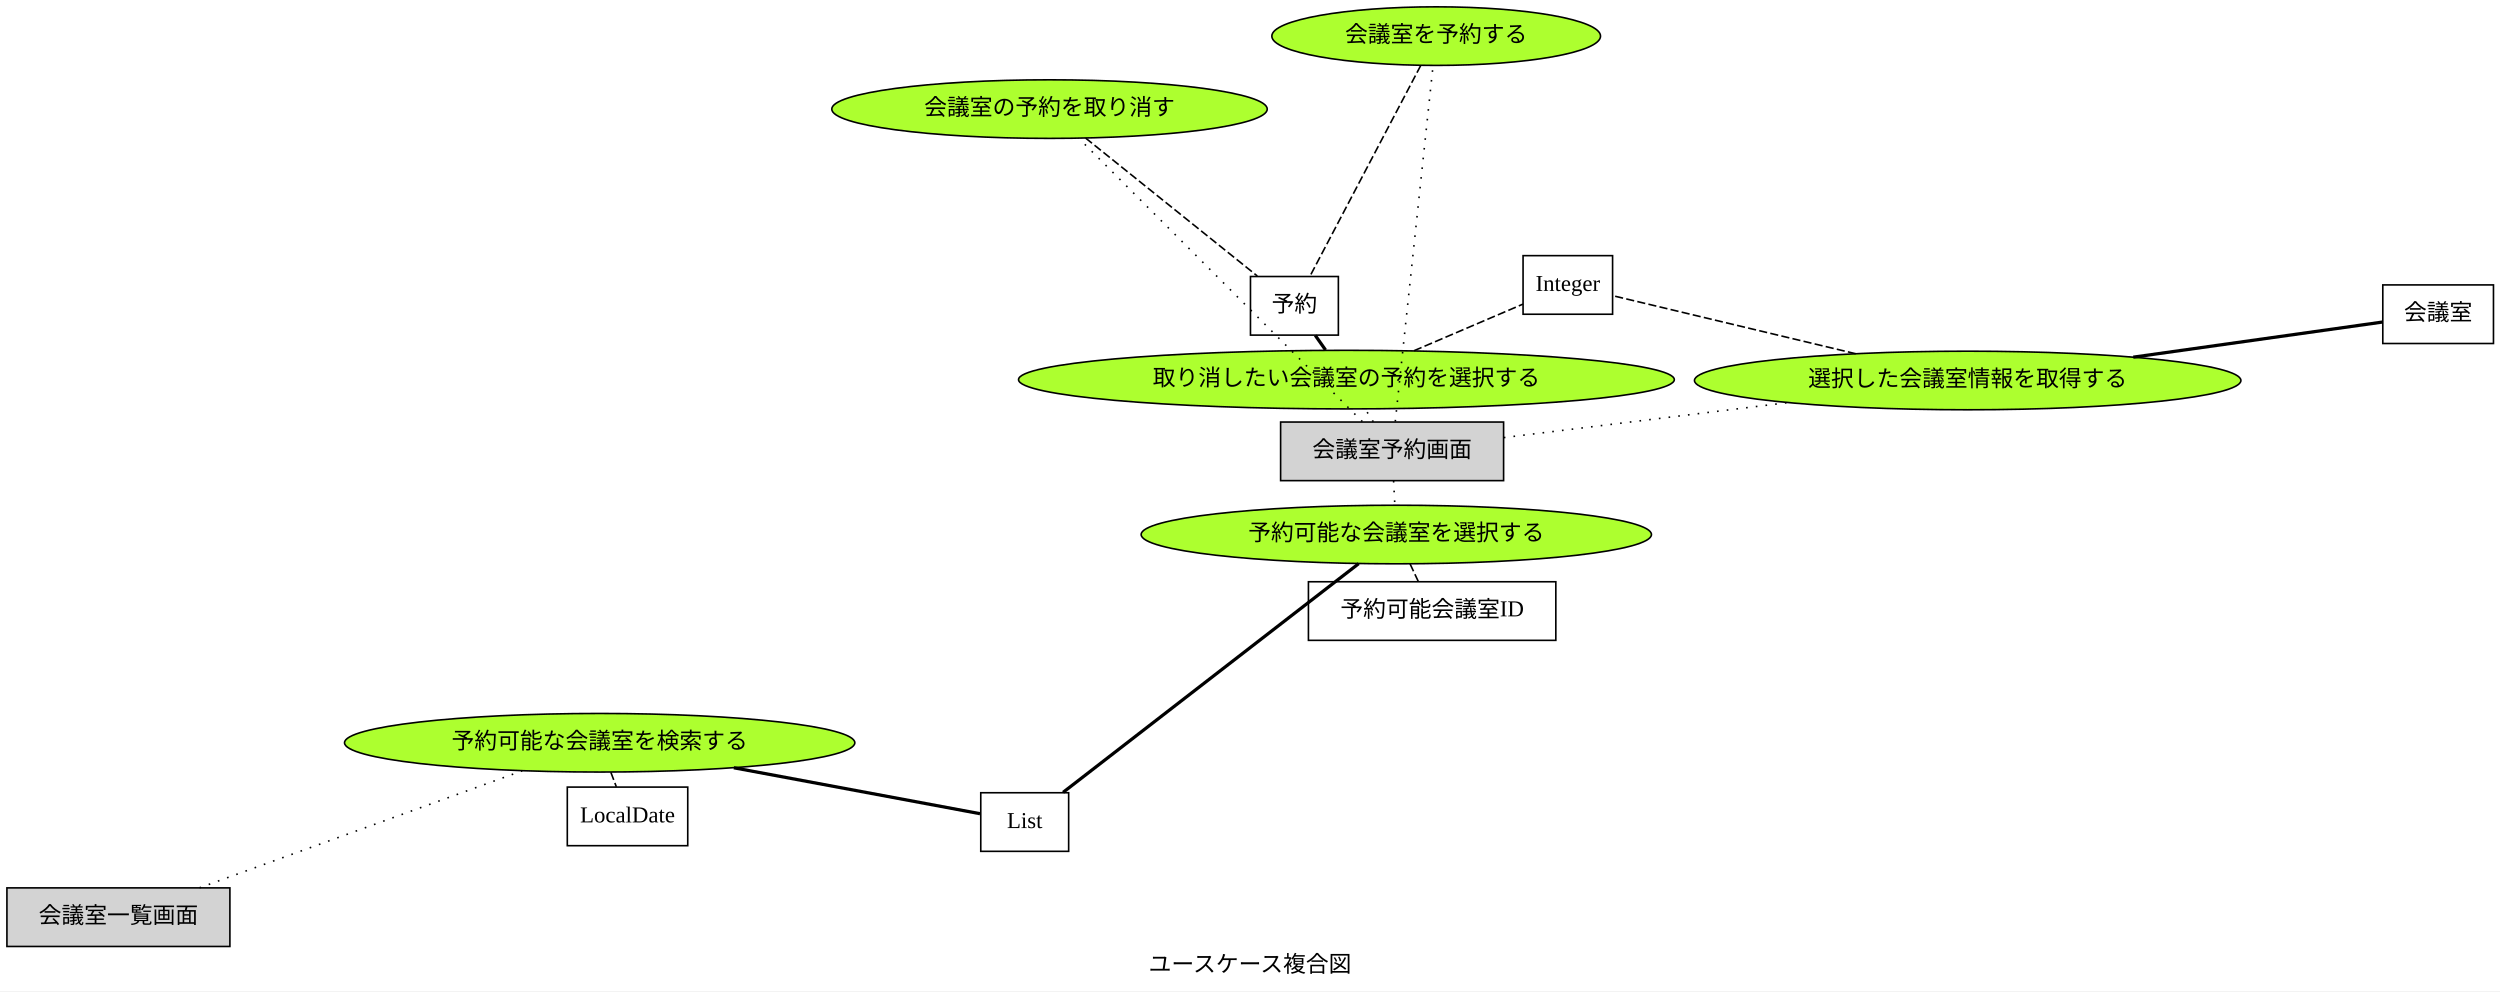
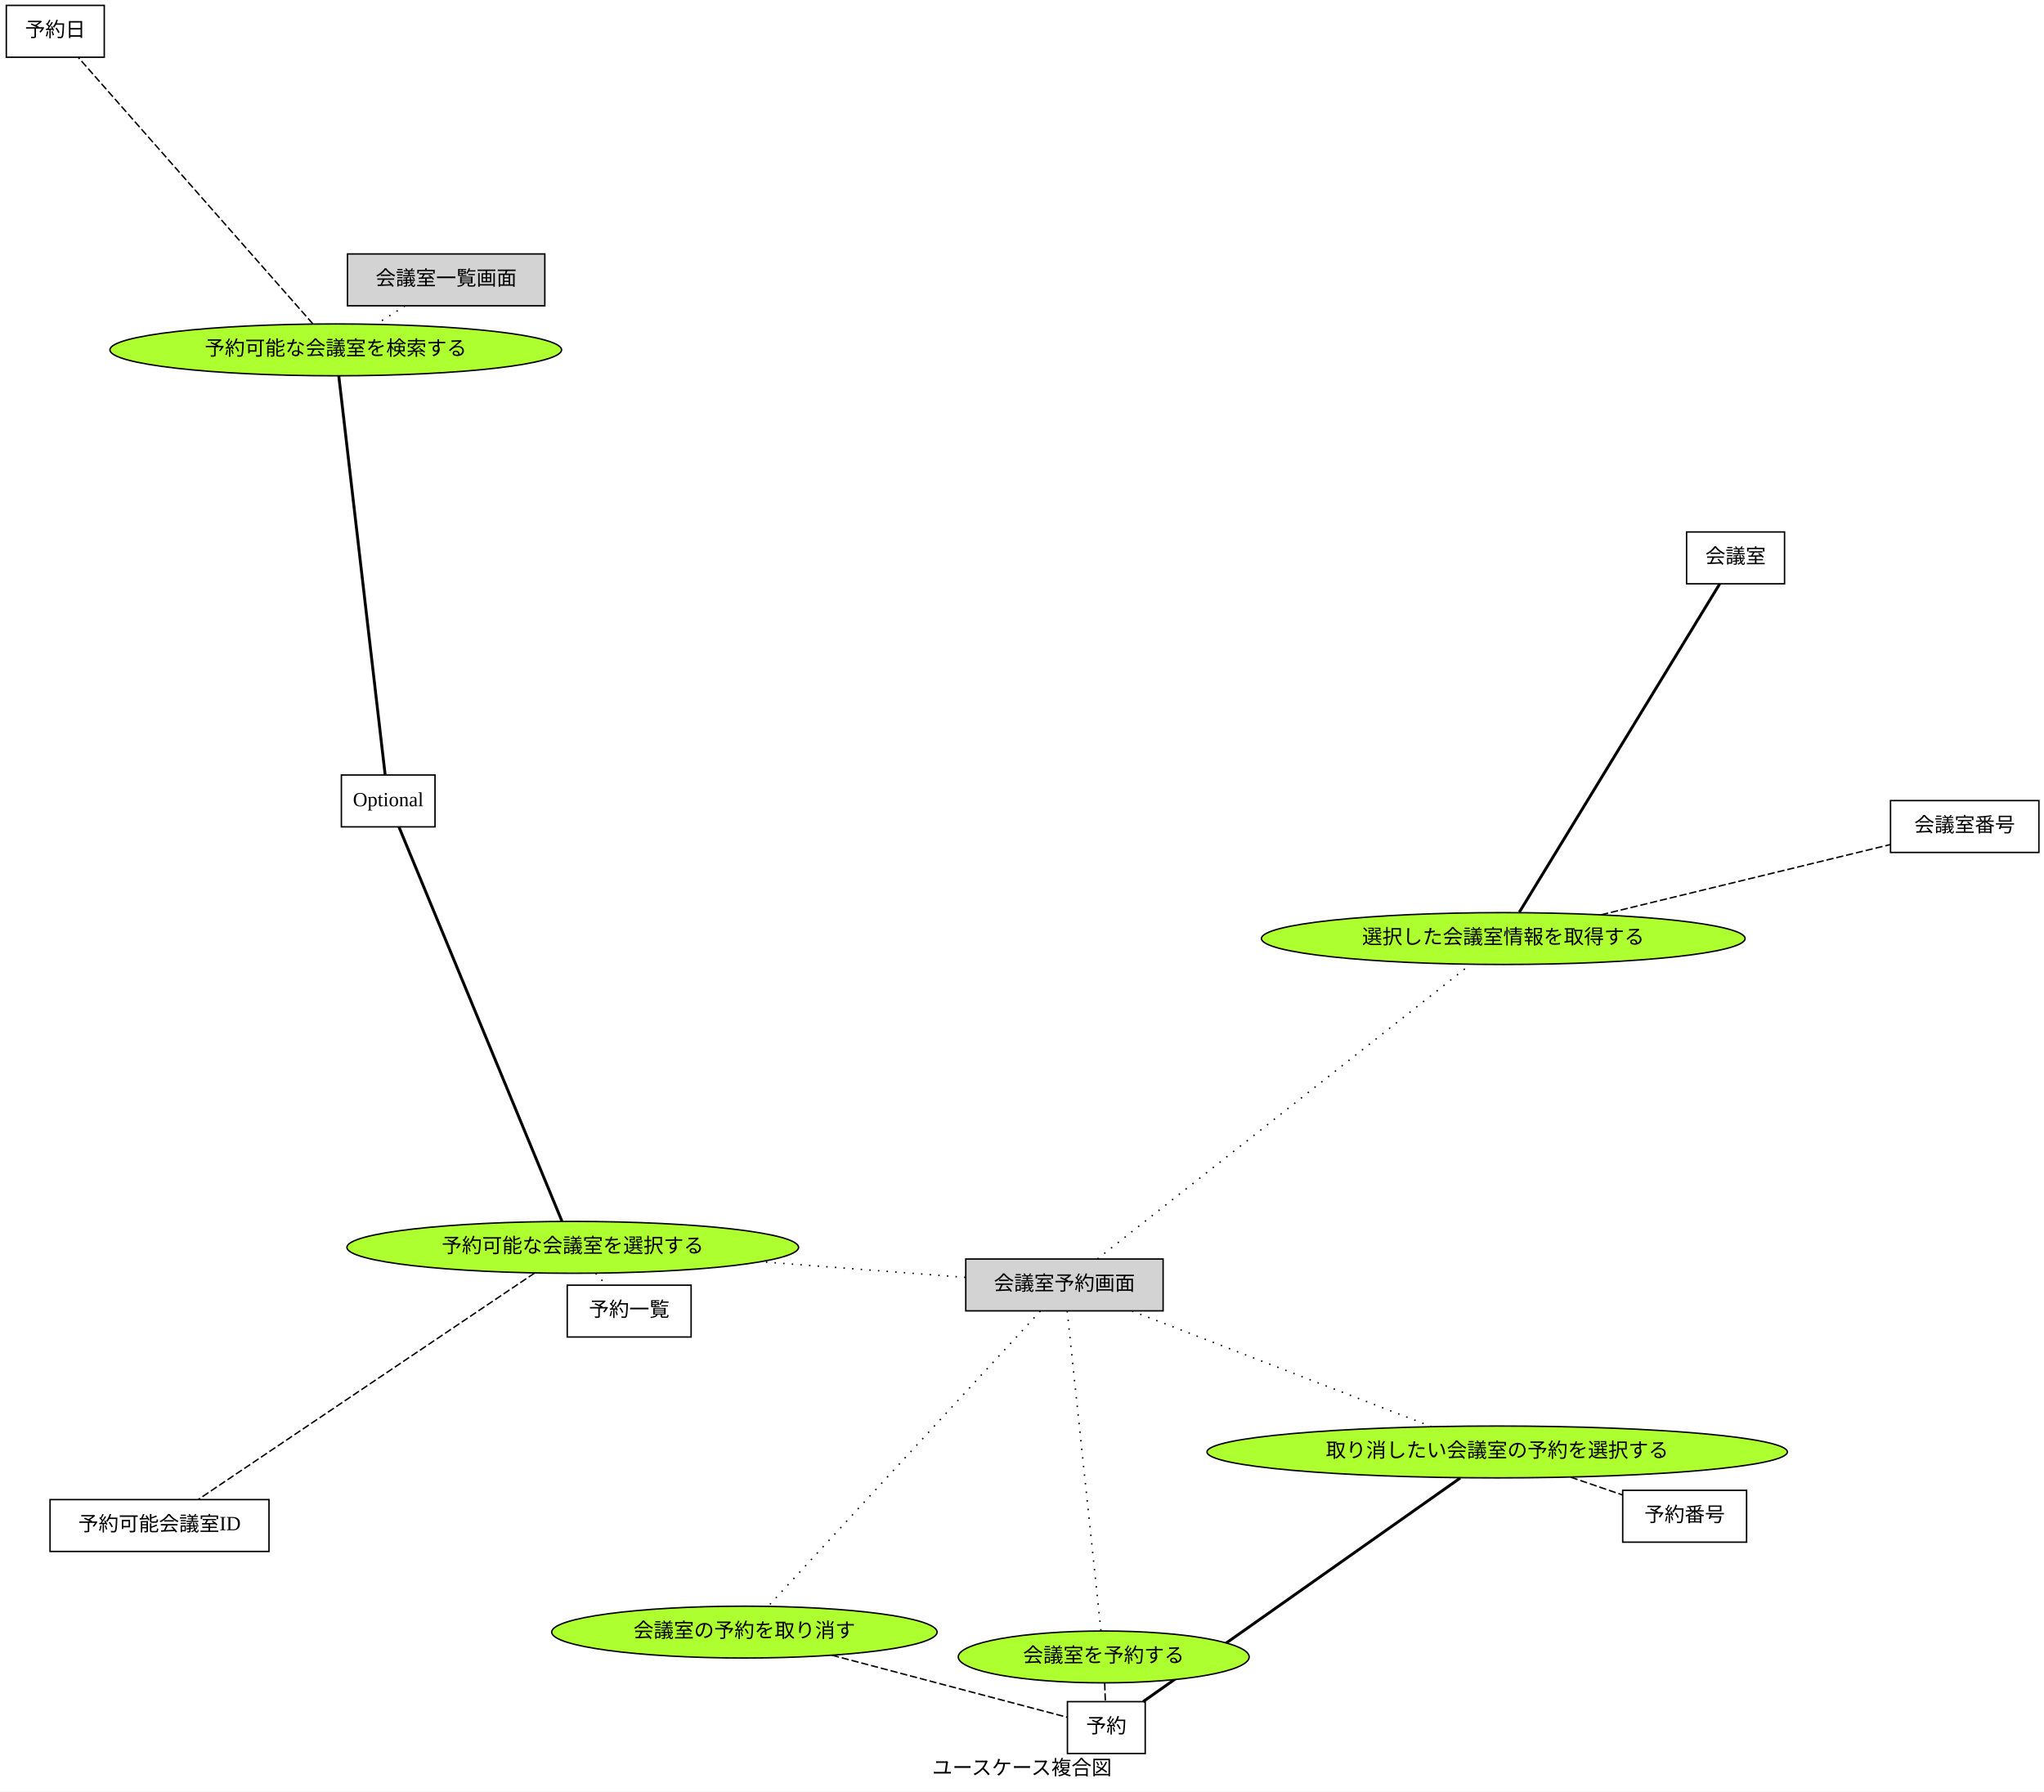
- <svg xmlns="http://www.w3.org/2000/svg" xmlns:xlink="http://www.w3.org/1999/xlink" width="1536pt" height="609pt" viewBox="0.00 0.00 1536.00 609.00">
-   <g id="graph0" class="graph" transform="scale(1 1) rotate(0) translate(4 582)">
-     <polygon fill="white" stroke="transparent" points="-4,27 -4,-582 1532,-582 1532,27 -4,27" />
-     <text text-anchor="middle" x="764" y="15.2" font-family="Times New Roman,serif" font-size="14.00">ユースケース複合図
+ <svg xmlns="http://www.w3.org/2000/svg" xmlns:xlink="http://www.w3.org/1999/xlink" width="1419pt" height="1244pt" viewBox="0.00 0.00 1419.00 1244.00">
+   <g id="graph0" class="graph" transform="scale(1 1) rotate(0) translate(4 1217)">
+     <polygon fill="white" stroke="transparent" points="-4,27 -4,-1217 1415,-1217 1415,27 -4,27" />
+     <text text-anchor="middle" x="705.5" y="15.2" font-family="Times New Roman,serif" font-size="14.00">ユースケース複合図
        </text>
    <g id="node1" class="node">
      <g id="a_node1">
        <a xlink:href="https://github.com/k2works/application_programing_excercise_2022/tree/take13/src/main/java/mrs/application/scenario/MeetingRoomReservationScenario.java" xlink:title="MeetingRoomReservationScenario.cancel(Reservation)">
-           <ellipse fill="greenyellow" stroke="black" cx="640.82" cy="-514.97" rx="133.78" ry="18" />
-           <text text-anchor="middle" x="640.82" y="-511.27" font-family="Times New Roman,serif" font-size="14.00">会議室の予約を取り消す
+           <ellipse fill="greenyellow" stroke="black" cx="512.78" cy="-83.84" rx="133.78" ry="18" />
+           <text text-anchor="middle" x="512.78" y="-80.14" font-family="Times New Roman,serif" font-size="14.00">会議室の予約を取り消す
                    </text>
        </a>
      </g>
    </g>
    <g id="node2" class="node">
      <g id="a_node2">
        <a xlink:title="Reservation">
-           <polygon fill="none" stroke="black" points="818.29,-412.11 764.29,-412.11 764.29,-376.11 818.29,-376.11 818.29,-412.11" />
-           <text text-anchor="middle" x="791.29" y="-390.41" font-family="Times New Roman,serif" font-size="14.00">予約
+           <polygon fill="none" stroke="black" points="791.04,-35.55 737.04,-35.55 737.04,0.45 791.04,0.45 791.04,-35.55" />
+           <text text-anchor="middle" x="764.04" y="-13.85" font-family="Times New Roman,serif" font-size="14.00">予約
                    </text>
        </a>
      </g>
    </g>
    <g id="edge1" class="edge">
-       <path fill="none" stroke="black" stroke-dasharray="5,2" d="M663.02,-497.14C691.31,-474.42 739.94,-435.36 768.5,-412.42" />
+       <path fill="none" stroke="black" stroke-dasharray="5,2" d="M573.61,-67.79C625.6,-54.07 697.99,-34.98 736.83,-24.73" />
    </g>
    <g id="node7" class="node">
      <g id="a_node7">
-         <a xlink:href="https://github.com/k2works/application_programing_excercise_2022/tree/take13/src/main/java/mrs/application/scenario/MeetingRoomReservationScenario.java" xlink:title="MeetingRoomReservationScenario.findOne(Integer)">
-           <ellipse fill="greenyellow" stroke="black" cx="823.24" cy="-348.76" rx="201.46" ry="18" />
-           <text text-anchor="middle" x="823.24" y="-345.06" font-family="Times New Roman,serif" font-size="14.00">取り消したい会議室の予約を選択する
+         <a xlink:href="https://github.com/k2works/application_programing_excercise_2022/tree/take13/src/main/java/mrs/application/scenario/MeetingRoomReservationScenario.java" xlink:title="MeetingRoomReservationScenario.findOne(ReservationId)">
+           <ellipse fill="greenyellow" stroke="black" cx="1035.39" cy="-208.91" rx="201.46" ry="18" />
+           <text text-anchor="middle" x="1035.39" y="-205.21" font-family="Times New Roman,serif" font-size="14.00">取り消したい会議室の予約を選択する
                    </text>
        </a>
      </g>
    </g>
    <g id="edge6" class="edge">
-       <path fill="none" stroke="black" stroke-width="2" d="M804.1,-375.93C806.19,-372.97 808.34,-369.91 810.43,-366.95" />
+       <path fill="none" stroke="black" stroke-width="2" d="M789.57,-35.55C841.28,-72.02 957.91,-154.26 1009.73,-190.81" />
    </g>
    <g id="node3" class="node">
      <g id="a_node3">
        <a xlink:title="ReservationsController">
-           <polygon fill="lightgray" stroke="black" points="919.81,-322.7 782.81,-322.7 782.81,-286.7 919.81,-286.7 919.81,-322.7" />
-           <text text-anchor="middle" x="851.31" y="-301" font-family="Times New Roman,serif" font-size="14.00">会議室予約画面
+           <polygon fill="lightgray" stroke="black" points="803.46,-342.87 666.46,-342.87 666.46,-306.87 803.46,-306.87 803.46,-342.87" />
+           <text text-anchor="middle" x="734.96" y="-321.17" font-family="Times New Roman,serif" font-size="14.00">会議室予約画面
                    </text>
        </a>
      </g>
    </g>
    <g id="edge2" class="edge">
-       <path fill="none" stroke="black" stroke-dasharray="1,5" d="M833,-322.99C793.09,-362.86 698.67,-457.18 658.94,-496.87" />
+       <path fill="none" stroke="black" stroke-dasharray="1,5" d="M718.26,-306.76C676.99,-261.98 570.53,-146.49 529.37,-101.84" />
    </g>
    <g id="node4" class="node">
      <g id="a_node4">
-         <a xlink:href="https://github.com/k2works/application_programing_excercise_2022/tree/take13/src/main/java/mrs/application/scenario/MeetingRoomReservationScenario.java" xlink:title="MeetingRoomReservationScenario.findMeetingRoom(Integer)">
-           <ellipse fill="greenyellow" stroke="black" cx="1204.95" cy="-348.23" rx="167.87" ry="18" />
-           <text text-anchor="middle" x="1204.95" y="-344.53" font-family="Times New Roman,serif" font-size="14.00">選択した会議室情報を取得する
+         <a xlink:href="https://github.com/k2works/application_programing_excercise_2022/tree/take13/src/main/java/mrs/application/scenario/MeetingRoomReservationScenario.java" xlink:title="MeetingRoomReservationScenario.findMeetingRoom(RoomId)">
+           <ellipse fill="greenyellow" stroke="black" cx="1039.61" cy="-565.37" rx="167.87" ry="18" />
+           <text text-anchor="middle" x="1039.61" y="-561.67" font-family="Times New Roman,serif" font-size="14.00">選択した会議室情報を取得する
                    </text>
        </a>
      </g>
    </g>
    <g id="edge5" class="edge">
-       <path fill="none" stroke="black" stroke-dasharray="1,5" d="M919.92,-313.14C969.43,-319.24 1037.34,-327.6 1094.45,-334.63" />
+       <path fill="none" stroke="black" stroke-dasharray="1,5" d="M757.86,-342.95C814.46,-387.63 960.42,-502.85 1016.86,-547.41" />
    </g>
    <g id="edge8" class="edge">
-       <path fill="none" stroke="black" stroke-dasharray="1,5" d="M839.74,-322.87C838.1,-325.43 836.43,-328.07 834.8,-330.62" />
-     </g>
-     <g id="node8" class="node">
-       <g id="a_node8">
+       <path fill="none" stroke="black" stroke-dasharray="1,5" d="M781.9,-306.75C838.67,-284.84 933.59,-248.2 989.76,-226.52" />
+     </g>
+     <g id="node9" class="node">
+       <g id="a_node9">
        <a xlink:href="https://github.com/k2works/application_programing_excercise_2022/tree/take13/src/main/java/mrs/application/scenario/MeetingRoomReservationScenario.java" xlink:title="MeetingRoomReservationScenario.findReservations(ReservableRoomId)">
-           <ellipse fill="greenyellow" stroke="black" cx="853.89" cy="-253.59" rx="156.77" ry="18" />
-           <text text-anchor="middle" x="853.89" y="-249.89" font-family="Times New Roman,serif" font-size="14.00">予約可能な会議室を選択する
-                     </text>
-         </a>
-       </g>
-     </g>
-     <g id="edge11" class="edge">
-       <path fill="none" stroke="black" stroke-dasharray="1,5" d="M852.23,-286.54C852.47,-281.72 852.74,-276.51 852.98,-271.69" />
-     </g>
-     <g id="node11" class="node">
-       <g id="a_node11">
+           <ellipse fill="greenyellow" stroke="black" cx="393.62" cy="-350.97" rx="156.77" ry="18" />
+           <text text-anchor="middle" x="393.62" y="-347.27" font-family="Times New Roman,serif" font-size="14.00">予約可能な会議室を選択する
+                     </text>
+         </a>
+       </g>
+     </g>
+     <g id="edge12" class="edge">
+       <path fill="none" stroke="black" stroke-dasharray="1,5" d="M666.3,-330.12C625.61,-333.23 572.7,-337.28 524.33,-340.98" />
+     </g>
+     <g id="node13" class="node">
+       <g id="a_node13">
        <a xlink:href="https://github.com/k2works/application_programing_excercise_2022/tree/take13/src/main/java/mrs/application/scenario/MeetingRoomReservationScenario.java" xlink:title="MeetingRoomReservationScenario.reserve(Reservation)">
-           <ellipse fill="greenyellow" stroke="black" cx="878.39" cy="-559.81" rx="100.98" ry="18" />
-           <text text-anchor="middle" x="878.39" y="-556.11" font-family="Times New Roman,serif" font-size="14.00">会議室を予約する
-                     </text>
-         </a>
-       </g>
-     </g>
-     <g id="edge13" class="edge">
-       <path fill="none" stroke="black" stroke-dasharray="1,5" d="M853.26,-323.05C858.26,-370.12 871.49,-494.74 876.46,-541.63" />
+           <ellipse fill="greenyellow" stroke="black" cx="762.23" cy="-66.6" rx="100.98" ry="18" />
+           <text text-anchor="middle" x="762.23" y="-62.9" font-family="Times New Roman,serif" font-size="14.00">会議室を予約する
+                     </text>
+         </a>
+       </g>
+     </g>
+     <g id="edge14" class="edge">
+       <path fill="none" stroke="black" stroke-dasharray="1,5" d="M736.88,-306.71C741.89,-259.29 755.31,-132.14 760.31,-84.74" />
    </g>
    <g id="node6" class="node">
      <g id="a_node6">
-         <a xlink:title="Integer">
-           <polygon fill="none" stroke="black" points="986.77,-424.93 931.77,-424.93 931.77,-388.93 986.77,-388.93 986.77,-424.93" />
-           <text text-anchor="middle" x="959.27" y="-403.23" font-family="Times New Roman,serif" font-size="14.00">Integer
+         <a xlink:title="RoomId">
+           <polygon fill="none" stroke="black" points="1411.45,-661.15 1308.45,-661.15 1308.45,-625.15 1411.45,-625.15 1411.45,-661.15" />
+           <text text-anchor="middle" x="1359.95" y="-639.45" font-family="Times New Roman,serif" font-size="14.00">会議室番号
                    </text>
        </a>
      </g>
    </g>
    <g id="edge4" class="edge">
-       <path fill="none" stroke="black" stroke-dasharray="5,2" d="M1136.19,-364.66C1086.79,-376.46 1022.81,-391.75 986.89,-400.33" />
+       <path fill="none" stroke="black" stroke-dasharray="5,2" d="M1107.54,-581.86C1167.6,-596.45 1253.9,-617.4 1308.42,-630.64" />
    </g>
    <g id="node5" class="node">
      <g id="a_node5">
        <a xlink:title="MeetingRoom">
-           <polygon fill="none" stroke="black" points="1527.99,-406.95 1459.99,-406.95 1459.99,-370.95 1527.99,-370.95 1527.99,-406.95" />
-           <text text-anchor="middle" x="1493.99" y="-385.25" font-family="Times New Roman,serif" font-size="14.00">会議室
+           <polygon fill="none" stroke="black" points="1234.88,-847.67 1166.88,-847.67 1166.88,-811.67 1234.88,-811.67 1234.88,-847.67" />
+           <text text-anchor="middle" x="1200.88" y="-825.97" font-family="Times New Roman,serif" font-size="14.00">会議室
                    </text>
        </a>
      </g>
    </g>
    <g id="edge3" class="edge">
-       <path fill="none" stroke="black" stroke-width="2" d="M1459.98,-384.16C1422.45,-378.87 1360.26,-370.11 1306.68,-362.56" />
+       <path fill="none" stroke="black" stroke-width="2" d="M1189.8,-811.5C1160.33,-763.22 1080.32,-632.09 1050.77,-583.66" />
+     </g>
+     <g id="node8" class="node">
+       <g id="a_node8">
+         <a xlink:title="ReservationId">
+           <polygon fill="none" stroke="black" points="1208.53,-182.28 1122.53,-182.28 1122.53,-146.28 1208.53,-146.28 1208.53,-182.28" />
+           <text text-anchor="middle" x="1165.53" y="-160.58" font-family="Times New Roman,serif" font-size="14.00">予約番号
+                     </text>
+         </a>
+       </g>
    </g>
    <g id="edge7" class="edge">
-       <path fill="none" stroke="black" stroke-dasharray="5,2" d="M864.79,-366.53C886.51,-375.82 912.5,-386.93 931.71,-395.15" />
+       <path fill="none" stroke="black" stroke-dasharray="5,2" d="M1086.45,-191.4C1098.27,-187.34 1110.74,-183.07 1122.19,-179.14" />
+     </g>
+     <g id="node11" class="node">
+       <g id="a_node11">
+         <a xlink:title="ReservableRoomId">
+           <polygon fill="none" stroke="black" points="182.74,-175.83 30.74,-175.83 30.74,-139.83 182.74,-139.83 182.74,-175.83" />
+           <text text-anchor="middle" x="106.74" y="-154.13" font-family="Times New Roman,serif" font-size="14.00">予約可能会議室ID
+                     </text>
+         </a>
+       </g>
+     </g>
+     <g id="edge10" class="edge">
+       <path fill="none" stroke="black" stroke-dasharray="5,2" d="M367.15,-333.14C312.63,-296.44 188.38,-212.79 133.57,-175.89" />
+     </g>
+     <g id="node12" class="node">
+       <g id="a_node12">
+         <a xlink:title="ReservationList">
+           <polygon fill="none" stroke="black" points="475.79,-324.72 389.79,-324.72 389.79,-288.72 475.79,-288.72 475.79,-324.72" />
+           <text text-anchor="middle" x="432.79" y="-303.02" font-family="Times New Roman,serif" font-size="14.00">予約一覧
+                     </text>
+         </a>
+       </g>
+     </g>
+     <g id="edge11" class="edge">
+       <path fill="none" stroke="black" stroke-dasharray="1,5" d="M409.55,-332.97C411.93,-330.29 414.37,-327.53 416.75,-324.84" />
    </g>
    <g id="node10" class="node">
      <g id="a_node10">
-         <a xlink:title="ReservableRoomId">
-           <polygon fill="none" stroke="black" points="951.9,-224.57 799.9,-224.57 799.9,-188.57 951.9,-188.57 951.9,-224.57" />
-           <text text-anchor="middle" x="875.9" y="-202.87" font-family="Times New Roman,serif" font-size="14.00">予約可能会議室ID
-                     </text>
-         </a>
-       </g>
-     </g>
-     <g id="edge10" class="edge">
-       <path fill="none" stroke="black" stroke-dasharray="5,2" d="M862.34,-235.55C863.98,-232.02 865.71,-228.33 867.37,-224.8" />
-     </g>
-     <g id="node9" class="node">
-       <g id="a_node9">
-         <a xlink:title="List">
-           <polygon fill="none" stroke="black" points="652.58,-94.94 598.58,-94.94 598.58,-58.94 652.58,-58.94 652.58,-94.94" />
-           <text text-anchor="middle" x="625.58" y="-73.24" font-family="Times New Roman,serif" font-size="14.00">List
+         <a xlink:title="Optional">
+           <polygon fill="none" stroke="black" points="298,-678.92 233,-678.92 233,-642.92 298,-642.92 298,-678.92" />
+           <text text-anchor="middle" x="265.5" y="-657.22" font-family="Times New Roman,serif" font-size="14.00">Optional
                    </text>
        </a>
      </g>
    </g>
    <g id="edge9" class="edge">
-       <path fill="none" stroke="black" stroke-width="2" d="M649.15,-95.18C693.13,-129.21 787.17,-201.96 830.79,-235.71" />
-     </g>
-     <g id="node12" class="node">
-       <g id="a_node12">
-         <a xlink:href="https://github.com/k2works/application_programing_excercise_2022/tree/take13/src/main/java/mrs/application/service/room/RoomService.java" xlink:title="RoomService.findReservableRooms(LocalDate)">
-           <ellipse fill="greenyellow" stroke="black" cx="364.44" cy="-125.65" rx="156.77" ry="18" />
-           <text text-anchor="middle" x="364.44" y="-121.95" font-family="Times New Roman,serif" font-size="14.00">予約可能な会議室を検索する
-                     </text>
-         </a>
-       </g>
-     </g>
-     <g id="edge14" class="edge">
-       <path fill="none" stroke="black" stroke-width="2" d="M598.13,-82.06C562.51,-88.71 498.78,-100.59 446.86,-110.28" />
-     </g>
-     <g id="edge12" class="edge">
-       <path fill="none" stroke="black" stroke-dasharray="5,2" d="M868.9,-541.76C852.15,-509.89 817.51,-444 800.76,-412.14" />
-     </g>
-     <g id="node13" class="node">
-       <g id="a_node13">
-         <a xlink:title="LocalDate">
-           <polygon fill="none" stroke="black" points="418.55,-98.41 344.55,-98.41 344.55,-62.41 418.55,-62.41 418.55,-98.41" />
-           <text text-anchor="middle" x="381.55" y="-76.71" font-family="Times New Roman,serif" font-size="14.00">LocalDate
-                     </text>
-         </a>
-       </g>
-     </g>
-     <g id="edge15" class="edge">
-       <path fill="none" stroke="black" stroke-dasharray="5,2" d="M371.3,-107.51C372.41,-104.56 373.57,-101.51 374.69,-98.56" />
+       <path fill="none" stroke="black" stroke-width="2" d="M272.94,-642.92C295.59,-588.14 363.49,-423.87 386.16,-369.02" />
    </g>
    <g id="node14" class="node">
      <g id="a_node14">
+         <a xlink:href="https://github.com/k2works/application_programing_excercise_2022/tree/take13/src/main/java/mrs/application/service/room/RoomService.java" xlink:title="RoomService.findReservableRooms(ReservedDate)">
+           <ellipse fill="greenyellow" stroke="black" cx="229.09" cy="-974.09" rx="156.77" ry="18" />
+           <text text-anchor="middle" x="229.09" y="-970.39" font-family="Times New Roman,serif" font-size="14.00">予約可能な会議室を検索する
+                     </text>
+         </a>
+       </g>
+     </g>
+     <g id="edge15" class="edge">
+       <path fill="none" stroke="black" stroke-width="2" d="M263.38,-679.11C256.95,-734.46 237.65,-900.43 231.21,-955.85" />
+     </g>
+     <g id="edge13" class="edge">
+       <path fill="none" stroke="black" stroke-dasharray="5,2" d="M762.9,-48.34C763.06,-44.2 763.22,-39.8 763.37,-35.67" />
+     </g>
+     <g id="node15" class="node">
+       <g id="a_node15">
+         <a xlink:title="ReservedDate">
+           <polygon fill="none" stroke="black" points="68.38,-1213.27 0.38,-1213.27 0.38,-1177.27 68.38,-1177.27 68.38,-1213.27" />
+           <text text-anchor="middle" x="34.38" y="-1191.57" font-family="Times New Roman,serif" font-size="14.00">予約日
+                     </text>
+         </a>
+       </g>
+     </g>
+     <g id="edge16" class="edge">
+       <path fill="none" stroke="black" stroke-dasharray="5,2" d="M213.16,-992.19C176.55,-1033.77 86.81,-1135.71 50.26,-1177.23" />
+     </g>
+     <g id="node16" class="node">
+       <g id="a_node16">
        <a xlink:title="RoomsController">
-           <polygon fill="lightgray" stroke="black" points="137.25,-36.49 0.25,-36.49 0.25,-0.49 137.25,-0.49 137.25,-36.49" />
-           <text text-anchor="middle" x="68.75" y="-14.79" font-family="Times New Roman,serif" font-size="14.00">会議室一覧画面
-                     </text>
-         </a>
-       </g>
-     </g>
-     <g id="edge16" class="edge">
-       <path fill="none" stroke="black" stroke-dasharray="1,5" d="M118.58,-36.54C173.88,-56.59 262.48,-88.7 316.86,-108.41" />
+           <polygon fill="lightgray" stroke="black" points="374.23,-1040.69 237.23,-1040.69 237.23,-1004.69 374.23,-1004.69 374.23,-1040.69" />
+           <text text-anchor="middle" x="305.73" y="-1018.99" font-family="Times New Roman,serif" font-size="14.00">会議室一覧画面
+                     </text>
+         </a>
+       </g>
+     </g>
+     <g id="edge17" class="edge">
+       <path fill="none" stroke="black" stroke-dasharray="1,5" d="M277.19,-1004.59C270.64,-1000.44 263.67,-996.02 257.14,-991.88" />
    </g>
  </g>
</svg>
